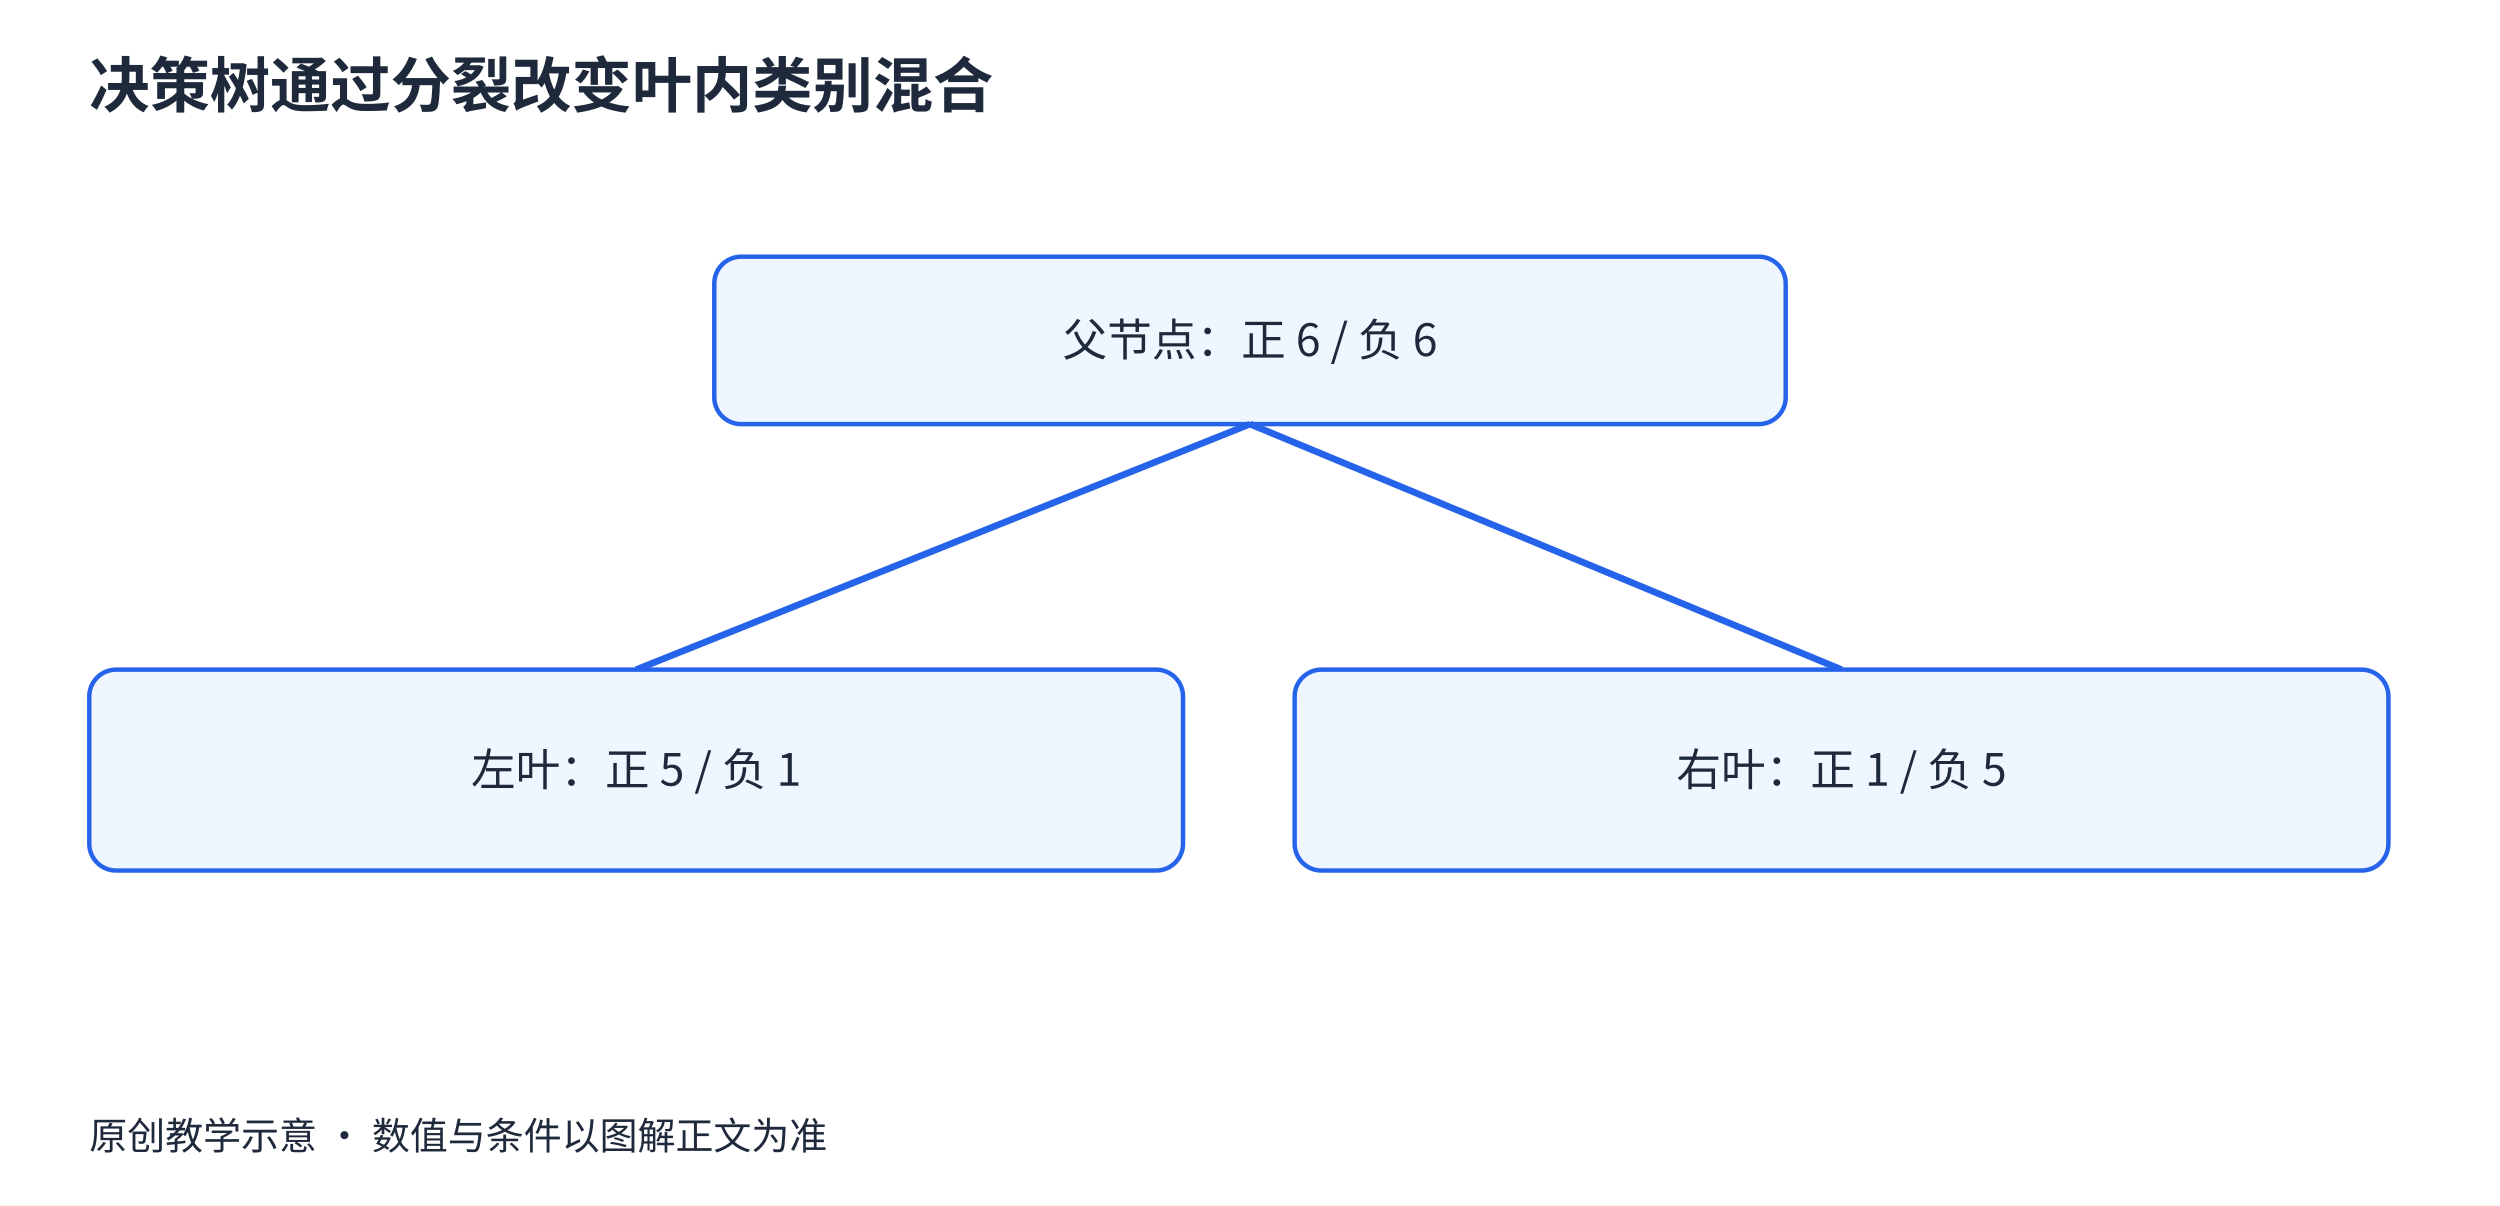
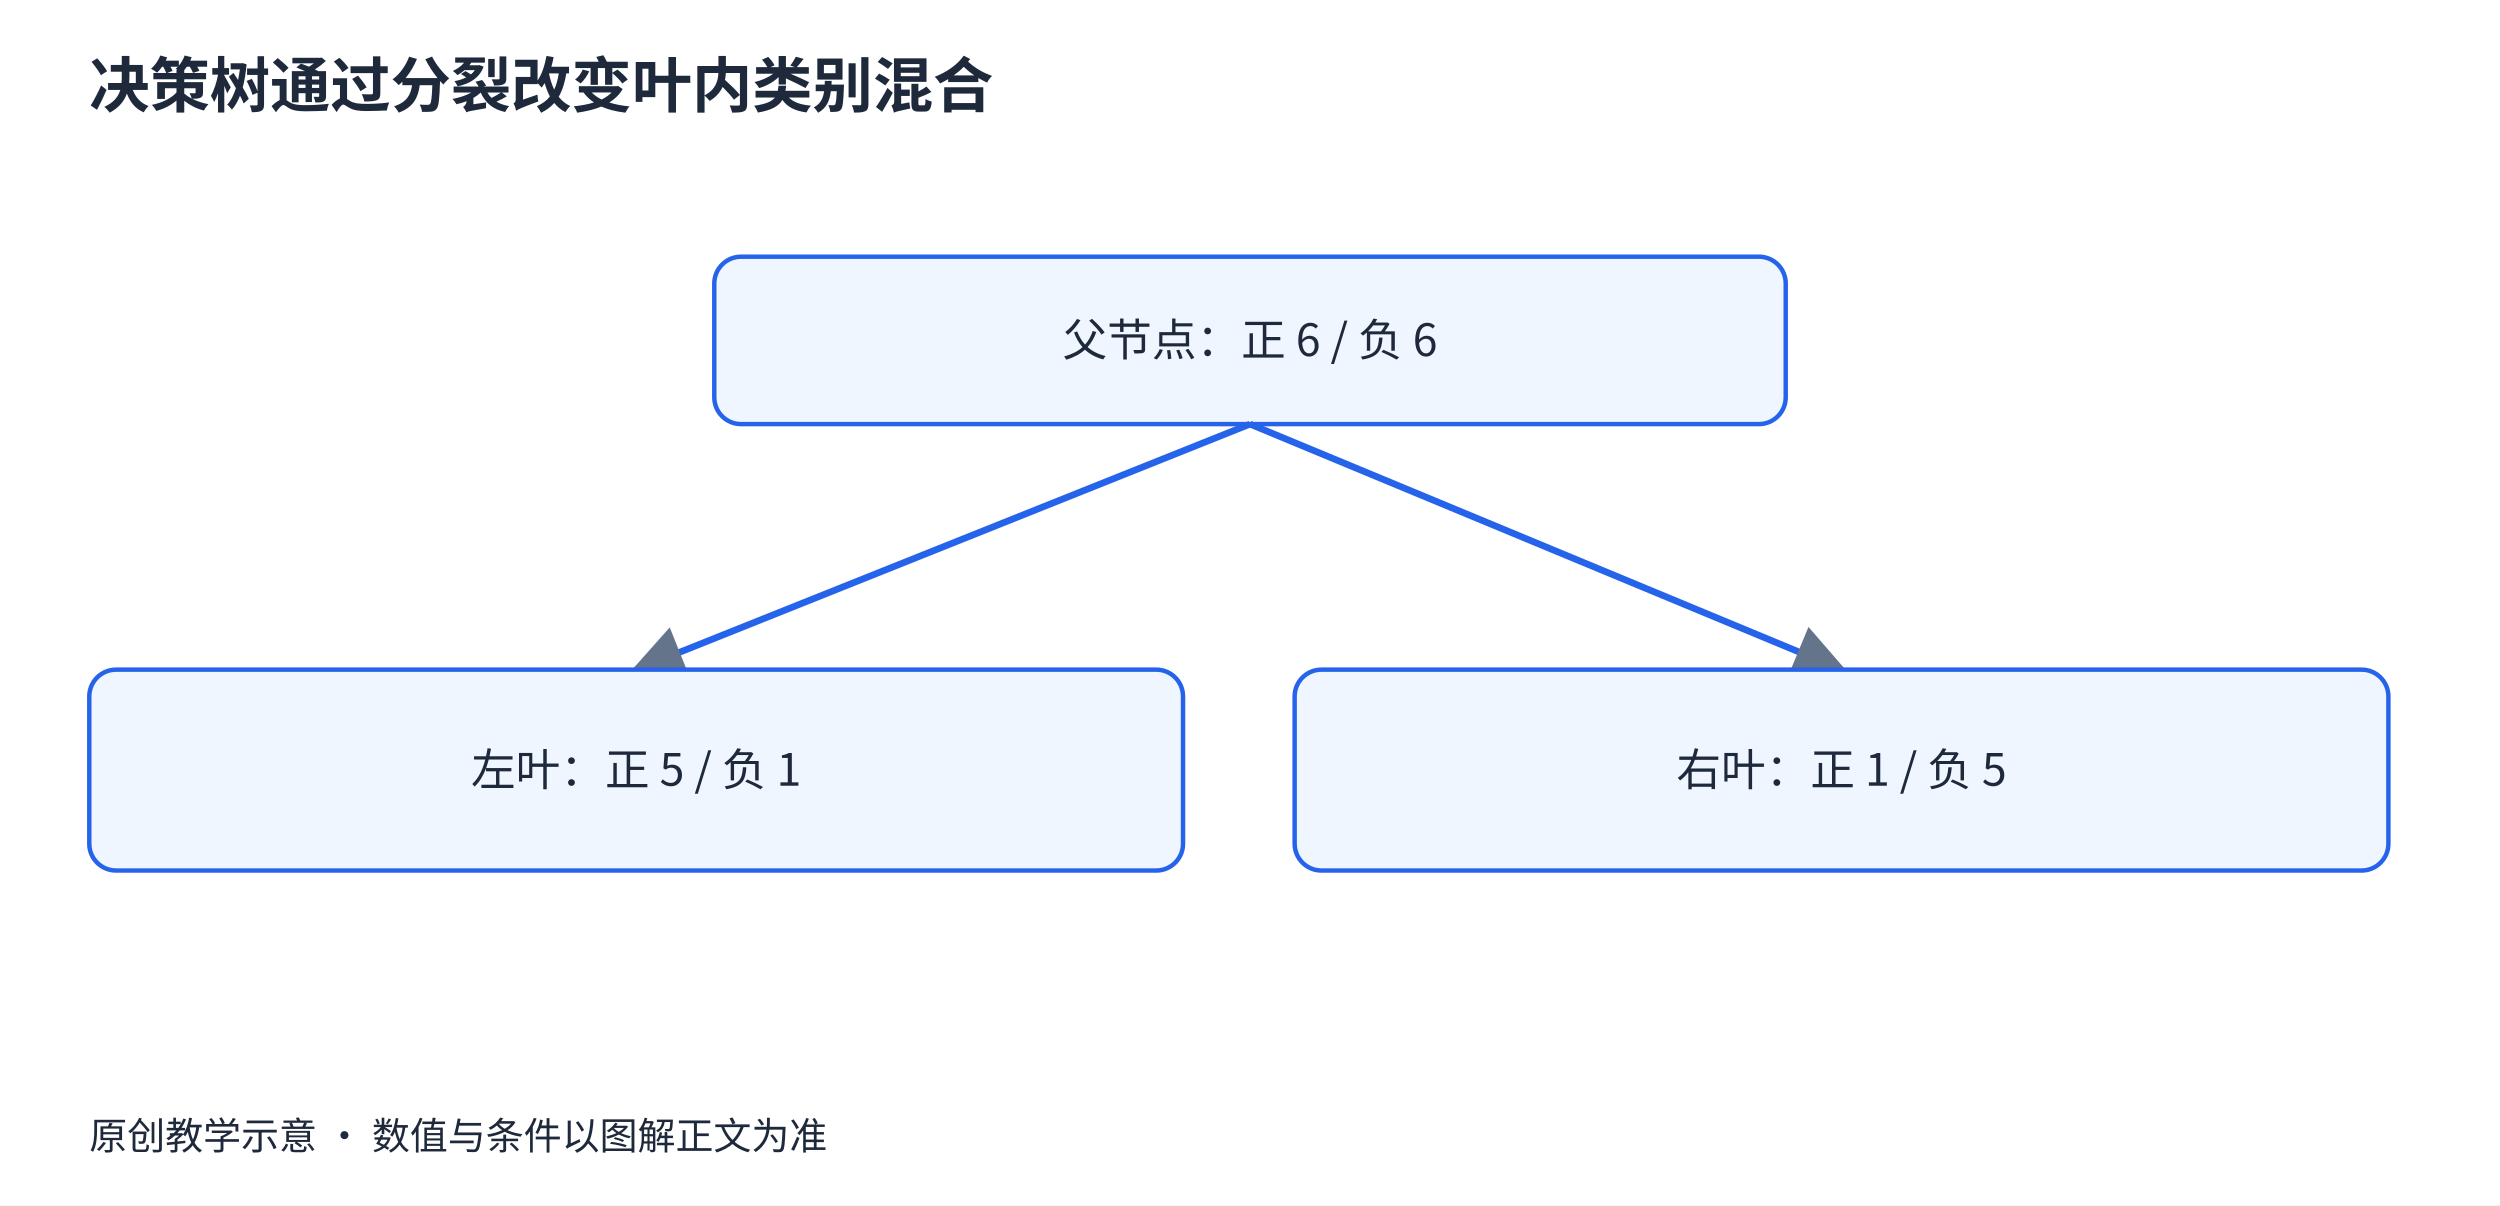
<svg xmlns="http://www.w3.org/2000/svg" width="1120" height="540" viewBox="0 0 1120 540" role="img">
  <rect width="1120" height="540" fill="white" />
  <style>text{font-family:Microsoft YaHei,Noto Sans CJK SC,sans-serif;fill:#1e293b;font-size:20px}.title{font-size:27px;font-weight:700}.small{font-size:17px}</style>
  <text x="40" y="48" class="title" text-anchor="start">决策树通过分裂改变叶内类别混合</text>
  <text x="40" y="515" class="small" text-anchor="start">原创教学示意 · 数值与条件以图解正文为准</text>
  <rect x="320" y="115" width="480" height="75" rx="12" fill="#eff6ff" stroke="#2563eb" stroke-width="2" />
  <text x="560.0" y="159.5" class="" text-anchor="middle">父节点：正 6 / 负 6</text>
-   <line x1="560" y1="190" x2="285" y2="300" stroke="#2563eb" stroke-width="3" stroke-dasharray="" />
+   <line x1="560" y1="190" x2="285" y2="300" stroke="#2563eb" stroke-width="3" stroke-dasharray="" marker-end="url(#direction)" />
  <rect x="40" y="300" width="490" height="90" rx="12" fill="#eff6ff" stroke="#2563eb" stroke-width="2" />
  <text x="285.0" y="352.0" class="" text-anchor="middle">左叶：正 5 / 负 1</text>
-   <line x1="560" y1="190" x2="825" y2="300" stroke="#2563eb" stroke-width="3" stroke-dasharray="" />
+   <line x1="560" y1="190" x2="825" y2="300" stroke="#2563eb" stroke-width="3" stroke-dasharray="" marker-end="url(#direction)" />
  <rect x="580" y="300" width="490" height="90" rx="12" fill="#eff6ff" stroke="#2563eb" stroke-width="2" />
  <text x="825.0" y="352.0" class="" text-anchor="middle">右叶：正 1 / 负 5</text>
+   <defs>
+     <marker id="direction" markerWidth="8" markerHeight="8" refX="7" refY="4" orient="auto">
+       <path d="M0 0L8 4L0 8" fill="#64748b" />
+     </marker>
+   </defs>
</svg>
